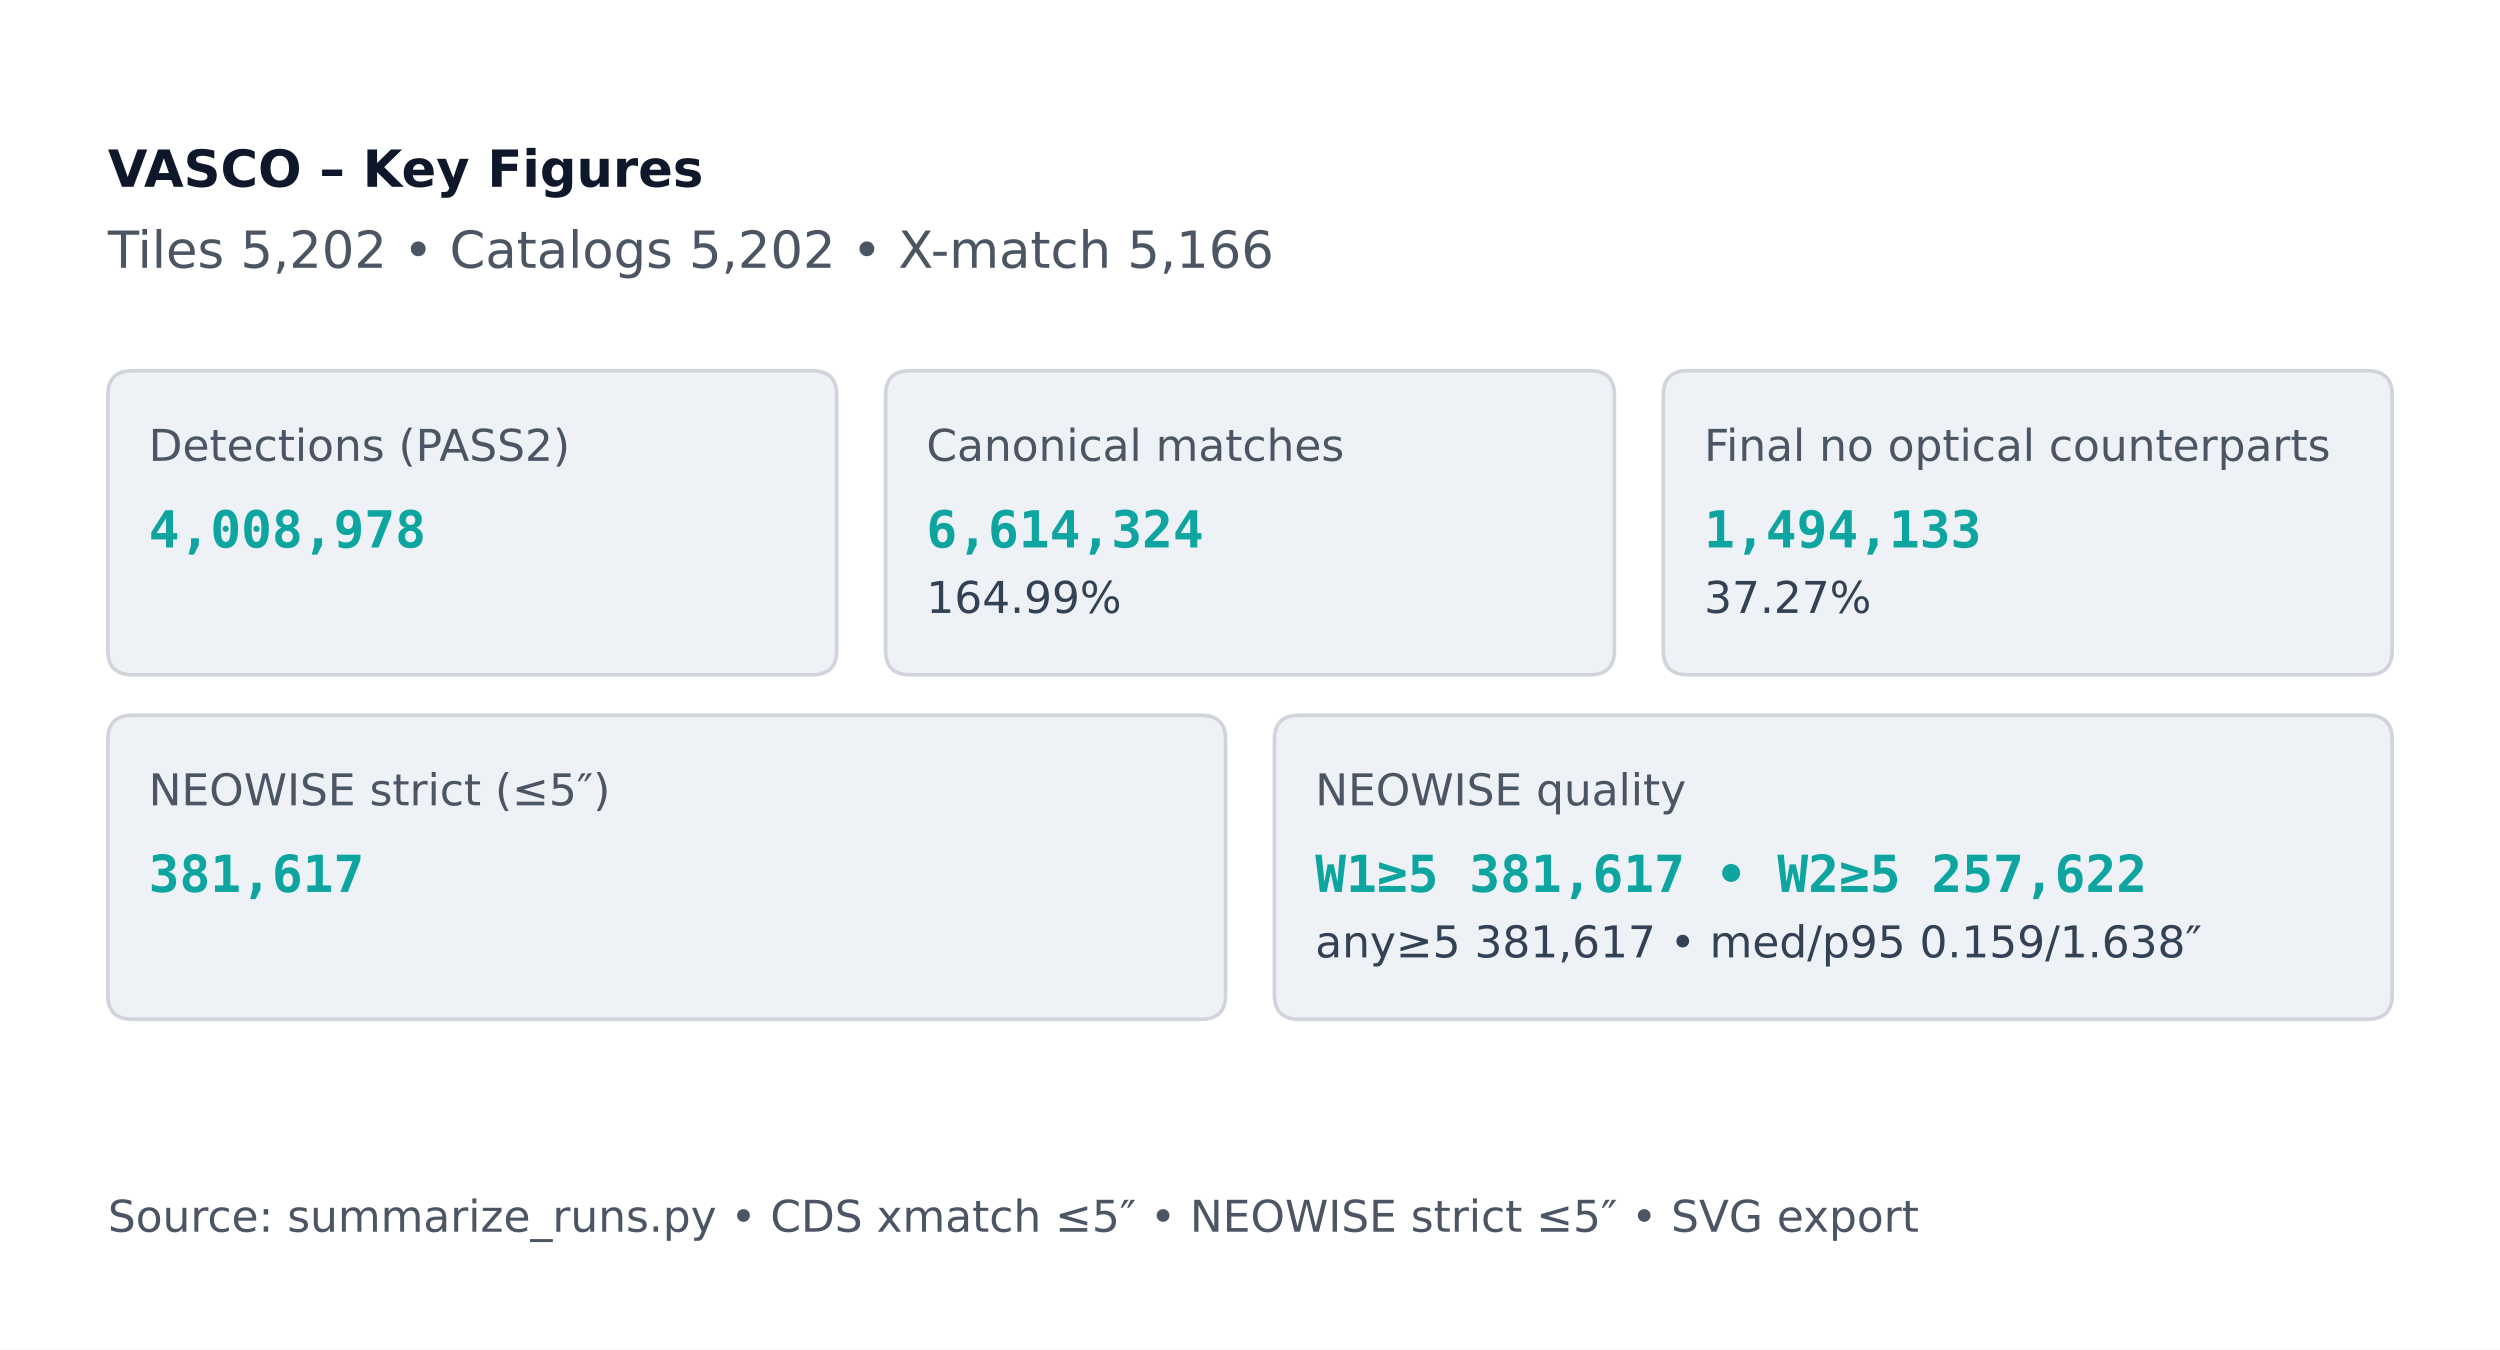
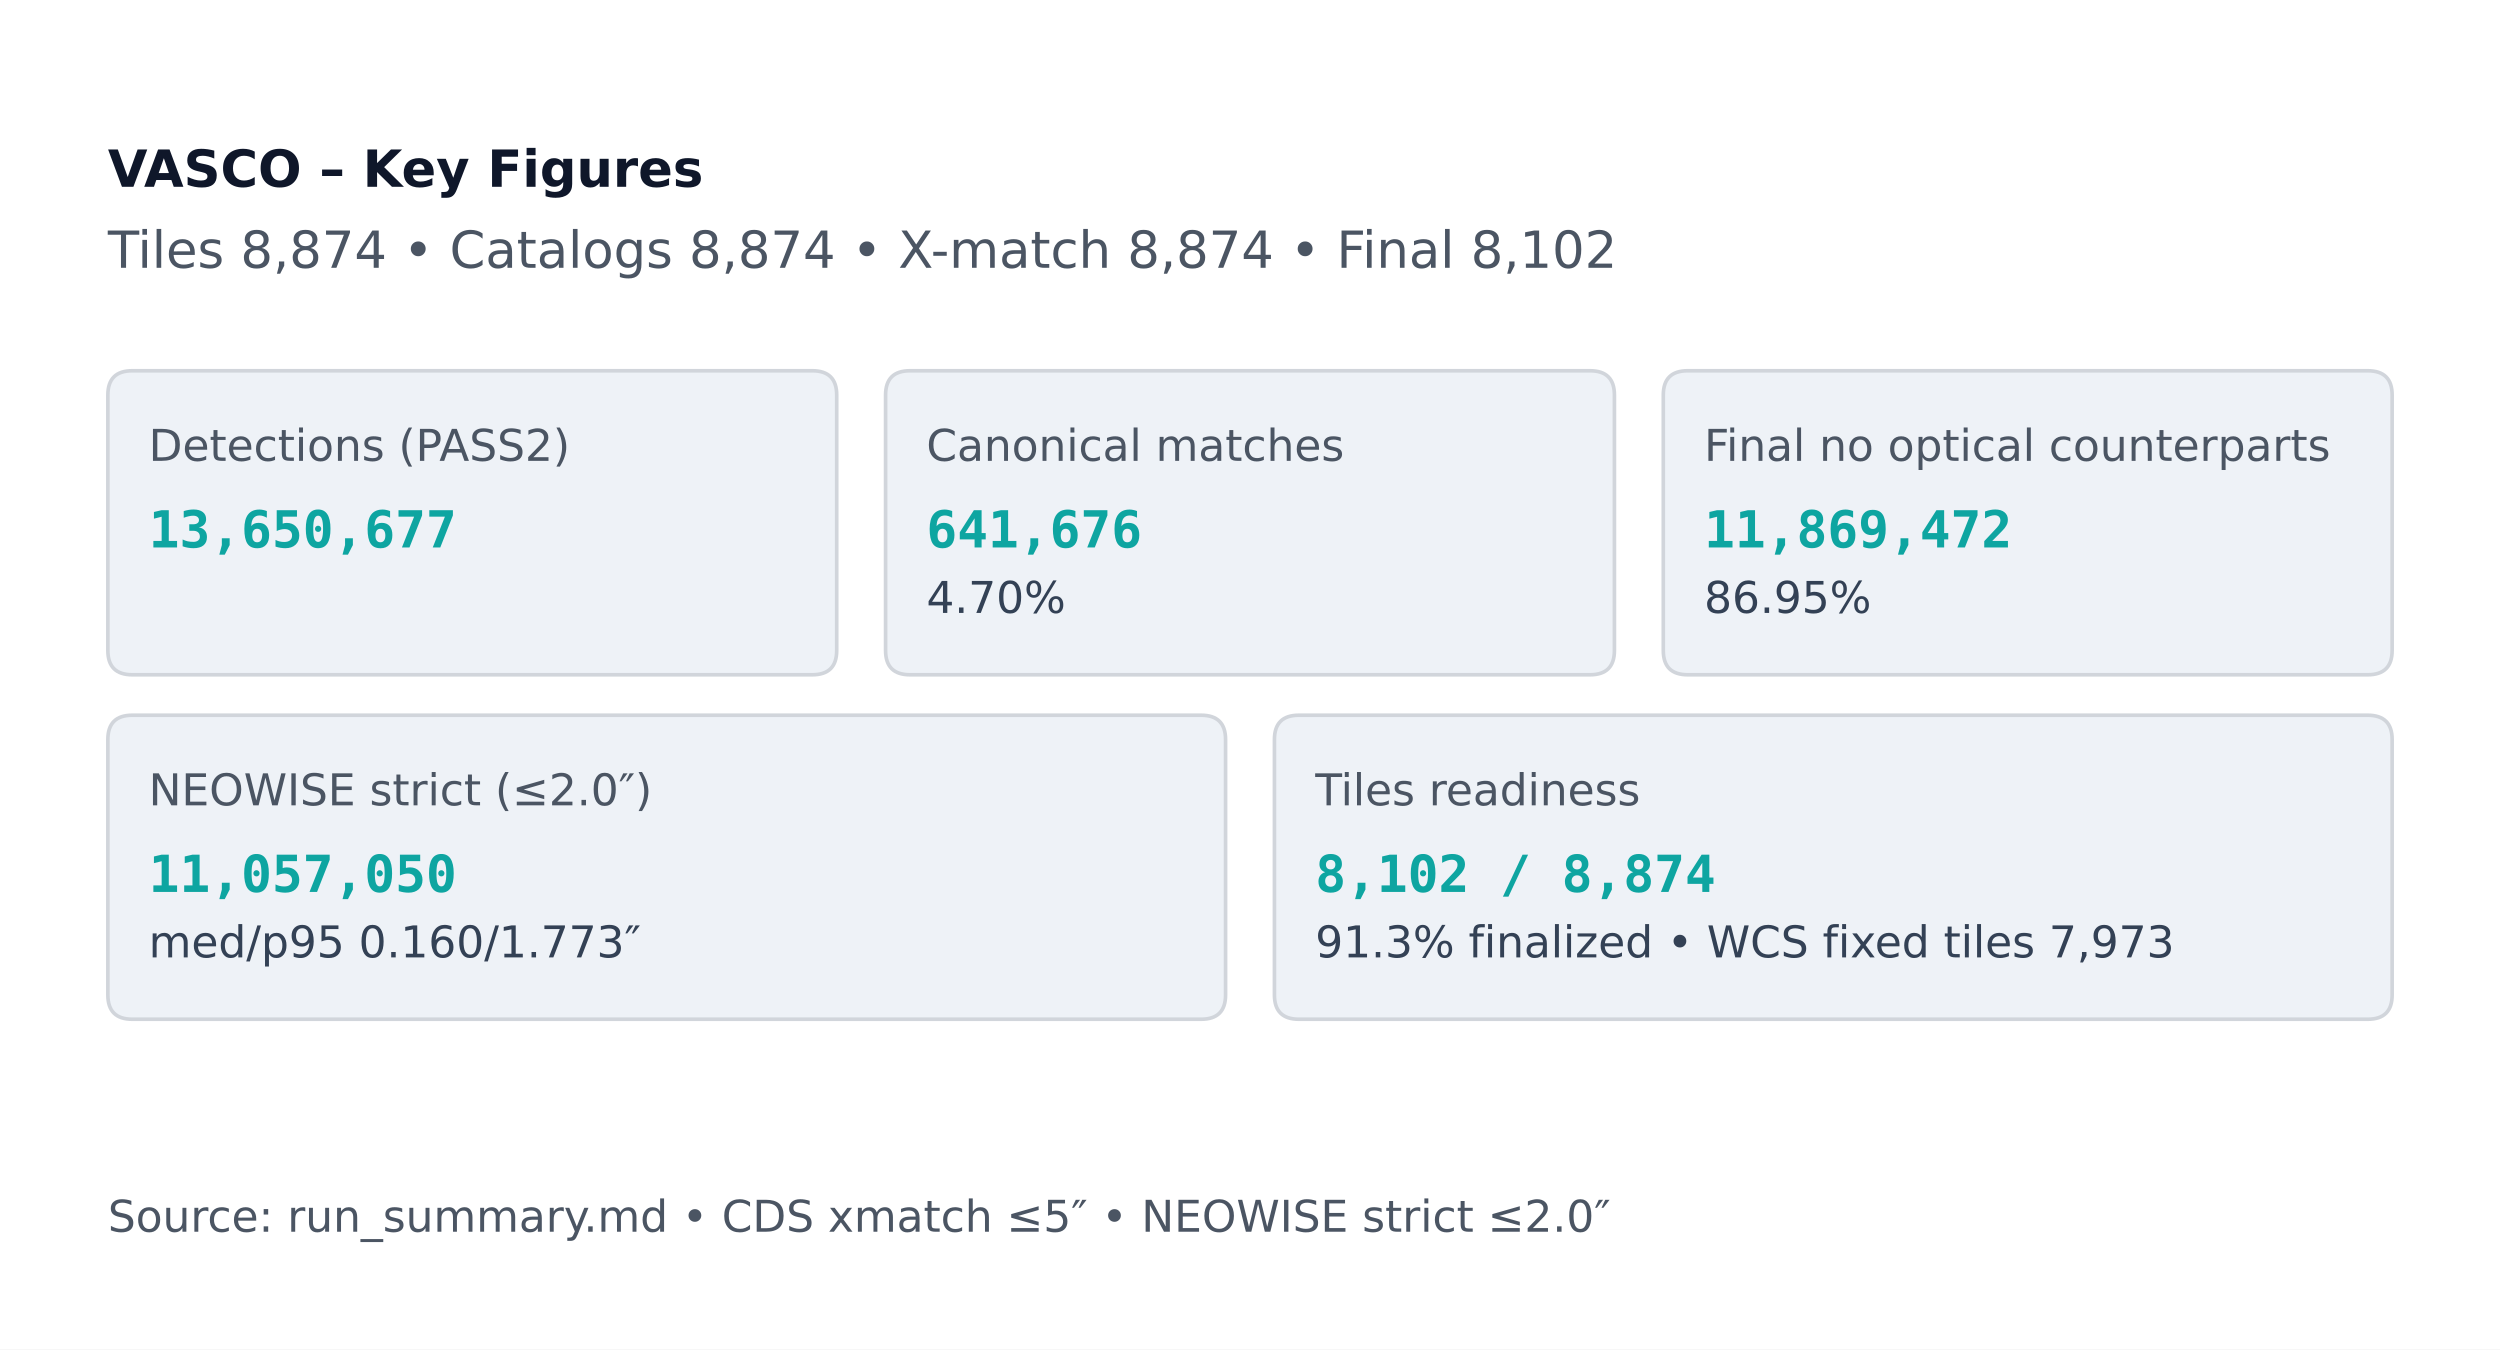
<svg xmlns="http://www.w3.org/2000/svg" width="684pt" height="369.216pt" viewBox="0 0 684 369.216" version="1.1">
  <defs>
    <style type="text/css">*{stroke-linejoin: round; stroke-linecap: butt}</style>
  </defs>
  <g id="figure_1">
    <g id="patch_1">
      <path d="M 0 369.216  L 684 369.216  L 684 0  L 0 0  z " style="fill: #ffffff" />
    </g>
    <g id="axes_1">
      <g id="patch_2">
-         <path d="M 7.033 362.182  L 676.967 362.182  L 676.967 7.034  L 7.033 7.034  z " clip-path="url(#pd5447cc21b)" style="fill: #ffffff; stroke: #ffffff; stroke-linejoin: miter" />
+         <path d="M 7.033 362.182  L 676.967 362.182  L 676.967 7.034  L 7.033 7.034  z " clip-path="url(#pf037d63645)" style="fill: #ffffff; stroke: #ffffff; stroke-linejoin: miter" />
      </g>
      <g id="patch_3">
-         <path d="M 36.205 184.619  L 222.227 184.619  Q 228.923 184.619 228.923 177.966  L 228.923 108.09  Q 228.923 101.437 222.227 101.437  L 36.205 101.437  Q 29.509 101.437 29.509 108.09  L 29.509 177.966  Q 29.509 184.619 36.205 184.619  z " clip-path="url(#pd5447cc21b)" style="fill: #eef2f7; stroke: #d1d5db; stroke-linejoin: miter" />
+         <path d="M 36.205 184.619  L 222.227 184.619  Q 228.923 184.619 228.923 177.966  L 228.923 108.09  Q 228.923 101.437 222.227 101.437  L 36.205 101.437  Q 29.509 101.437 29.509 108.09  L 29.509 177.966  Q 29.509 184.619 36.205 184.619  z " clip-path="url(#pf037d63645)" style="fill: #eef2f7; stroke: #d1d5db; stroke-linejoin: miter" />
      </g>
      <g id="patch_4">
-         <path d="M 248.989 184.619  L 435.011 184.619  Q 441.707 184.619 441.707 177.966  L 441.707 108.09  Q 441.707 101.437 435.011 101.437  L 248.989 101.437  Q 242.293 101.437 242.293 108.09  L 242.293 177.966  Q 242.293 184.619 248.989 184.619  z " clip-path="url(#pd5447cc21b)" style="fill: #eef2f7; stroke: #d1d5db; stroke-linejoin: miter" />
+         <path d="M 248.989 184.619  L 435.011 184.619  Q 441.707 184.619 441.707 177.966  L 441.707 108.09  Q 441.707 101.437 435.011 101.437  L 248.989 101.437  Q 242.293 101.437 242.293 108.09  L 242.293 177.966  Q 242.293 184.619 248.989 184.619  z " clip-path="url(#pf037d63645)" style="fill: #eef2f7; stroke: #d1d5db; stroke-linejoin: miter" />
      </g>
      <g id="patch_5">
-         <path d="M 461.773 184.619  L 647.795 184.619  Q 654.491 184.619 654.491 177.966  L 654.491 108.09  Q 654.491 101.437 647.795 101.437  L 461.773 101.437  Q 455.077 101.437 455.077 108.09  L 455.077 177.966  Q 455.077 184.619 461.773 184.619  z " clip-path="url(#pd5447cc21b)" style="fill: #eef2f7; stroke: #d1d5db; stroke-linejoin: miter" />
+         <path d="M 461.773 184.619  L 647.795 184.619  Q 654.491 184.619 654.491 177.966  L 654.491 108.09  Q 654.491 101.437 647.795 101.437  L 461.773 101.437  Q 455.077 101.437 455.077 108.09  L 455.077 177.966  Q 455.077 184.619 461.773 184.619  z " clip-path="url(#pf037d63645)" style="fill: #eef2f7; stroke: #d1d5db; stroke-linejoin: miter" />
      </g>
      <g id="patch_6">
-         <path d="M 36.205 278.867  L 328.619 278.867  Q 335.315 278.867 335.315 272.214  L 335.315 202.338  Q 335.315 195.685 328.619 195.685  L 36.205 195.685  Q 29.509 195.685 29.509 202.338  L 29.509 272.214  Q 29.509 278.867 36.205 278.867  z " clip-path="url(#pd5447cc21b)" style="fill: #eef2f7; stroke: #d1d5db; stroke-linejoin: miter" />
+         <path d="M 36.205 278.867  L 328.619 278.867  Q 335.315 278.867 335.315 272.214  L 335.315 202.338  Q 335.315 195.685 328.619 195.685  L 36.205 195.685  Q 29.509 195.685 29.509 202.338  L 29.509 272.214  Q 29.509 278.867 36.205 278.867  z " clip-path="url(#pf037d63645)" style="fill: #eef2f7; stroke: #d1d5db; stroke-linejoin: miter" />
      </g>
      <g id="patch_7">
-         <path d="M 355.381 278.867  L 647.795 278.867  Q 654.491 278.867 654.491 272.214  L 654.491 202.338  Q 654.491 195.685 647.795 195.685  L 355.381 195.685  Q 348.685 195.685 348.685 202.338  L 348.685 272.214  Q 348.685 278.867 355.381 278.867  z " clip-path="url(#pd5447cc21b)" style="fill: #eef2f7; stroke: #d1d5db; stroke-linejoin: miter" />
+         <path d="M 355.381 278.867  L 647.795 278.867  Q 654.491 278.867 654.491 272.214  L 654.491 202.338  Q 654.491 195.685 647.795 195.685  L 355.381 195.685  Q 348.685 195.685 348.685 202.338  L 348.685 272.214  Q 348.685 278.867 355.381 278.867  z " clip-path="url(#pf037d63645)" style="fill: #eef2f7; stroke: #d1d5db; stroke-linejoin: miter" />
      </g>
      <g id="text_1">
        <text style="font-weight: 700; font-size: 14px; font-family: 'DejaVu Sans', 'Bitstream Vera Sans', 'Computer Modern Sans Serif', 'Lucida Grande', 'Verdana', 'Geneva', 'Lucid', 'Arial', 'Helvetica', 'Avant Garde', sans-serif; text-anchor: start; fill: #0f172a" x="29.52" y="51.102" transform="rotate(-0 29.52 51.10181)">VASCO – Key Figures</text>
      </g>
      <g id="text_2">
-         <text style="font-size: 14px; font-family: 'DejaVu Sans', 'Bitstream Vera Sans', 'Computer Modern Sans Serif', 'Lucida Grande', 'Verdana', 'Geneva', 'Lucid', 'Arial', 'Helvetica', 'Avant Garde', sans-serif; text-anchor: start; fill: #4b5563" x="29.52" y="73.278" transform="rotate(-0 29.52 73.27781)">Tiles 5,202 • Catalogs 5,202 • X-match 5,166</text>
+         <text style="font-size: 14px; font-family: 'DejaVu Sans', 'Bitstream Vera Sans', 'Computer Modern Sans Serif', 'Lucida Grande', 'Verdana', 'Geneva', 'Lucid', 'Arial', 'Helvetica', 'Avant Garde', sans-serif; text-anchor: start; fill: #4b5563" x="29.52" y="73.278" transform="rotate(-0 29.52 73.27781)">Tiles 8,874 • Catalogs 8,874 • X-match 8,874 • Final 8,102</text>
      </g>
      <g id="text_3">
        <text style="font-size: 12px; font-family: 'DejaVu Sans', 'Bitstream Vera Sans', 'Computer Modern Sans Serif', 'Lucida Grande', 'Verdana', 'Geneva', 'Lucid', 'Arial', 'Helvetica', 'Avant Garde', sans-serif; text-anchor: start; fill: #4b5563" x="40.68" y="126.089" transform="rotate(-0 40.68 126.0893)">Detections (PASS2)</text>
      </g>
      <g id="text_4">
-         <text style="font-weight: 700; font-size: 14px; font-family: 'DejaVu Sans Mono'; text-anchor: start; fill: #0ea5a1" x="40.68" y="149.785" transform="rotate(-0 40.68 149.785)">4,008,978</text>
+         <text style="font-weight: 700; font-size: 14px; font-family: 'DejaVu Sans Mono'; text-anchor: start; fill: #0ea5a1" x="40.68" y="149.785" transform="rotate(-0 40.68 149.785)">13,650,677</text>
      </g>
      <g id="text_5">
        <text style="font-size: 12px; font-family: 'DejaVu Sans', 'Bitstream Vera Sans', 'Computer Modern Sans Serif', 'Lucida Grande', 'Verdana', 'Geneva', 'Lucid', 'Arial', 'Helvetica', 'Avant Garde', sans-serif; text-anchor: start; fill: #4b5563" x="253.464" y="126.089" transform="rotate(-0 253.464 126.0893)">Canonical matches</text>
      </g>
      <g id="text_6">
-         <text style="font-weight: 700; font-size: 14px; font-family: 'DejaVu Sans Mono'; text-anchor: start; fill: #0ea5a1" x="253.464" y="149.785" transform="rotate(-0 253.464 149.785)">6,614,324</text>
+         <text style="font-weight: 700; font-size: 14px; font-family: 'DejaVu Sans Mono'; text-anchor: start; fill: #0ea5a1" x="253.464" y="149.785" transform="rotate(-0 253.464 149.785)">641,676</text>
      </g>
      <g id="text_7">
-         <text style="font-size: 12px; font-family: 'DejaVu Sans', 'Bitstream Vera Sans', 'Computer Modern Sans Serif', 'Lucida Grande', 'Verdana', 'Geneva', 'Lucid', 'Arial', 'Helvetica', 'Avant Garde', sans-serif; text-anchor: start; fill: #334155" x="253.464" y="167.698" transform="rotate(-0 253.464 167.698)">164.99%</text>
+         <text style="font-size: 12px; font-family: 'DejaVu Sans', 'Bitstream Vera Sans', 'Computer Modern Sans Serif', 'Lucida Grande', 'Verdana', 'Geneva', 'Lucid', 'Arial', 'Helvetica', 'Avant Garde', sans-serif; text-anchor: start; fill: #334155" x="253.464" y="167.698" transform="rotate(-0 253.464 167.698)">4.70%</text>
      </g>
      <g id="text_8">
        <text style="font-size: 12px; font-family: 'DejaVu Sans', 'Bitstream Vera Sans', 'Computer Modern Sans Serif', 'Lucida Grande', 'Verdana', 'Geneva', 'Lucid', 'Arial', 'Helvetica', 'Avant Garde', sans-serif; text-anchor: start; fill: #4b5563" x="466.248" y="126.089" transform="rotate(-0 466.248 126.0893)">Final no optical counterparts</text>
      </g>
      <g id="text_9">
-         <text style="font-weight: 700; font-size: 14px; font-family: 'DejaVu Sans Mono'; text-anchor: start; fill: #0ea5a1" x="466.248" y="149.785" transform="rotate(-0 466.248 149.785)">1,494,133</text>
+         <text style="font-weight: 700; font-size: 14px; font-family: 'DejaVu Sans Mono'; text-anchor: start; fill: #0ea5a1" x="466.248" y="149.785" transform="rotate(-0 466.248 149.785)">11,869,472</text>
      </g>
      <g id="text_10">
-         <text style="font-size: 12px; font-family: 'DejaVu Sans', 'Bitstream Vera Sans', 'Computer Modern Sans Serif', 'Lucida Grande', 'Verdana', 'Geneva', 'Lucid', 'Arial', 'Helvetica', 'Avant Garde', sans-serif; text-anchor: start; fill: #334155" x="466.248" y="167.698" transform="rotate(-0 466.248 167.698)">37.27%</text>
+         <text style="font-size: 12px; font-family: 'DejaVu Sans', 'Bitstream Vera Sans', 'Computer Modern Sans Serif', 'Lucida Grande', 'Verdana', 'Geneva', 'Lucid', 'Arial', 'Helvetica', 'Avant Garde', sans-serif; text-anchor: start; fill: #334155" x="466.248" y="167.698" transform="rotate(-0 466.248 167.698)">86.95%</text>
      </g>
      <g id="text_11">
-         <text style="font-size: 12px; font-family: 'DejaVu Sans', 'Bitstream Vera Sans', 'Computer Modern Sans Serif', 'Lucida Grande', 'Verdana', 'Geneva', 'Lucid', 'Arial', 'Helvetica', 'Avant Garde', sans-serif; text-anchor: start; fill: #4b5563" x="40.68" y="220.337" transform="rotate(-0 40.68 220.3373)">NEOWISE strict (≤5″)</text>
+         <text style="font-size: 12px; font-family: 'DejaVu Sans', 'Bitstream Vera Sans', 'Computer Modern Sans Serif', 'Lucida Grande', 'Verdana', 'Geneva', 'Lucid', 'Arial', 'Helvetica', 'Avant Garde', sans-serif; text-anchor: start; fill: #4b5563" x="40.68" y="220.337" transform="rotate(-0 40.68 220.3373)">NEOWISE strict (≤2.0″)</text>
      </g>
      <g id="text_12">
-         <text style="font-weight: 700; font-size: 14px; font-family: 'DejaVu Sans Mono'; text-anchor: start; fill: #0ea5a1" x="40.68" y="244.033" transform="rotate(-0 40.68 244.033)">381,617</text>
+         <text style="font-weight: 700; font-size: 14px; font-family: 'DejaVu Sans Mono'; text-anchor: start; fill: #0ea5a1" x="40.68" y="244.033" transform="rotate(-0 40.68 244.033)">11,057,050</text>
      </g>
      <g id="text_13">
-         <text style="font-size: 12px; font-family: 'DejaVu Sans', 'Bitstream Vera Sans', 'Computer Modern Sans Serif', 'Lucida Grande', 'Verdana', 'Geneva', 'Lucid', 'Arial', 'Helvetica', 'Avant Garde', sans-serif; text-anchor: start; fill: #4b5563" x="359.856" y="220.337" transform="rotate(-0 359.856 220.3373)">NEOWISE quality</text>
+         <text style="font-size: 12px; font-family: 'DejaVu Sans', 'Bitstream Vera Sans', 'Computer Modern Sans Serif', 'Lucida Grande', 'Verdana', 'Geneva', 'Lucid', 'Arial', 'Helvetica', 'Avant Garde', sans-serif; text-anchor: start; fill: #334155" x="40.68" y="261.946" transform="rotate(-0 40.68 261.946)">med/p95 0.160/1.773″</text>
      </g>
      <g id="text_14">
-         <text style="font-weight: 700; font-size: 14px; font-family: 'DejaVu Sans Mono'; text-anchor: start; fill: #0ea5a1" x="359.856" y="244.033" transform="rotate(-0 359.856 244.033)">W1≥5 381,617 • W2≥5 257,622</text>
+         <text style="font-size: 12px; font-family: 'DejaVu Sans', 'Bitstream Vera Sans', 'Computer Modern Sans Serif', 'Lucida Grande', 'Verdana', 'Geneva', 'Lucid', 'Arial', 'Helvetica', 'Avant Garde', sans-serif; text-anchor: start; fill: #4b5563" x="359.856" y="220.337" transform="rotate(-0 359.856 220.3373)">Tiles readiness</text>
      </g>
      <g id="text_15">
-         <text style="font-size: 12px; font-family: 'DejaVu Sans', 'Bitstream Vera Sans', 'Computer Modern Sans Serif', 'Lucida Grande', 'Verdana', 'Geneva', 'Lucid', 'Arial', 'Helvetica', 'Avant Garde', sans-serif; text-anchor: start; fill: #334155" x="359.856" y="261.946" transform="rotate(-0 359.856 261.946)">any≥5 381,617 • med/p95 0.159/1.638″</text>
+         <text style="font-weight: 700; font-size: 14px; font-family: 'DejaVu Sans Mono'; text-anchor: start; fill: #0ea5a1" x="359.856" y="244.033" transform="rotate(-0 359.856 244.033)">8,102 / 8,874</text>
      </g>
      <g id="text_16">
-         <text style="font-size: 12px; font-family: 'DejaVu Sans', 'Bitstream Vera Sans', 'Computer Modern Sans Serif', 'Lucida Grande', 'Verdana', 'Geneva', 'Lucid', 'Arial', 'Helvetica', 'Avant Garde', sans-serif; text-anchor: start; fill: #4b5563" x="29.52" y="337.011" transform="rotate(-0 29.52 337.0106)">Source: summarize_runs.py • CDS xmatch ≤5″ • NEOWISE strict ≤5″ • SVG export</text>
+         <text style="font-size: 12px; font-family: 'DejaVu Sans', 'Bitstream Vera Sans', 'Computer Modern Sans Serif', 'Lucida Grande', 'Verdana', 'Geneva', 'Lucid', 'Arial', 'Helvetica', 'Avant Garde', sans-serif; text-anchor: start; fill: #334155" x="359.856" y="261.946" transform="rotate(-0 359.856 261.946)">91.3% finalized • WCS fixed tiles 7,973</text>
+       </g>
+       <g id="text_17">
+         <text style="font-size: 12px; font-family: 'DejaVu Sans', 'Bitstream Vera Sans', 'Computer Modern Sans Serif', 'Lucida Grande', 'Verdana', 'Geneva', 'Lucid', 'Arial', 'Helvetica', 'Avant Garde', sans-serif; text-anchor: start; fill: #4b5563" x="29.52" y="337.011" transform="rotate(-0 29.52 337.0106)">Source: run_summary.md • CDS xmatch ≤5″ • NEOWISE strict ≤2.0″</text>
      </g>
    </g>
  </g>
  <defs>
-     <clipPath id="pd5447cc21b">
+     <clipPath id="pf037d63645">
      <rect x="7.2" y="7.2" width="669.6" height="354.816" />
    </clipPath>
  </defs>
</svg>
